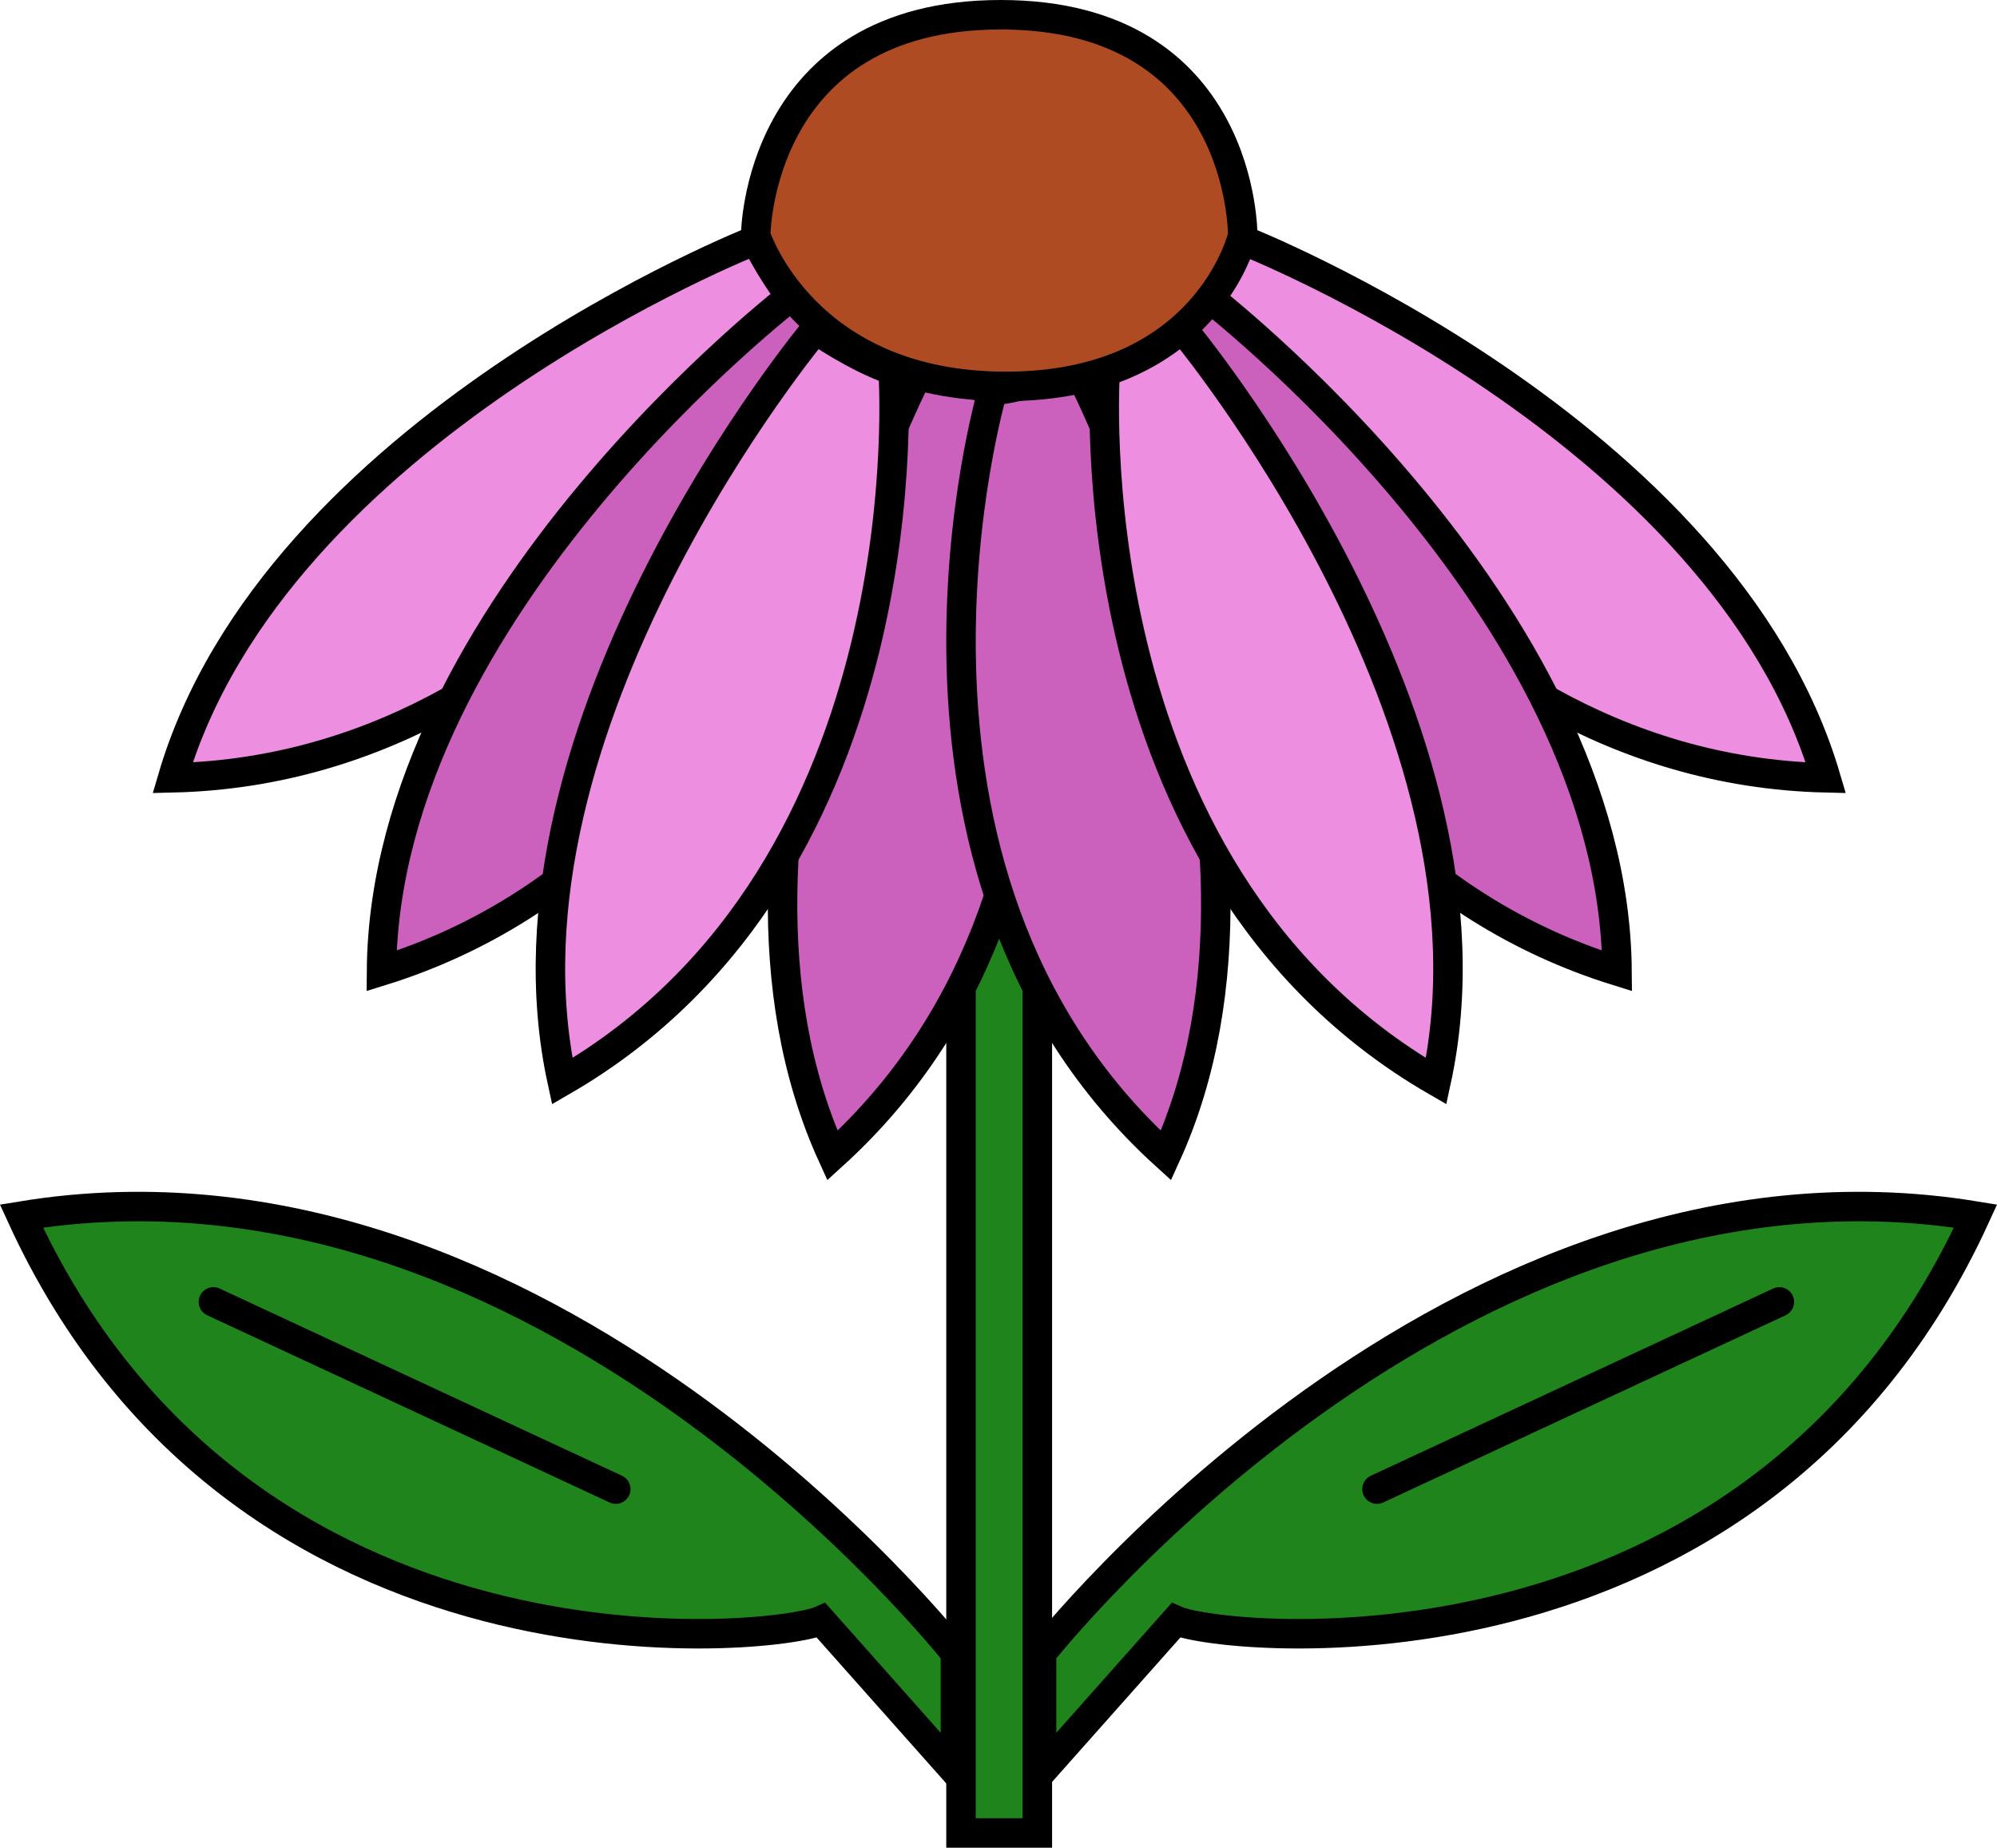
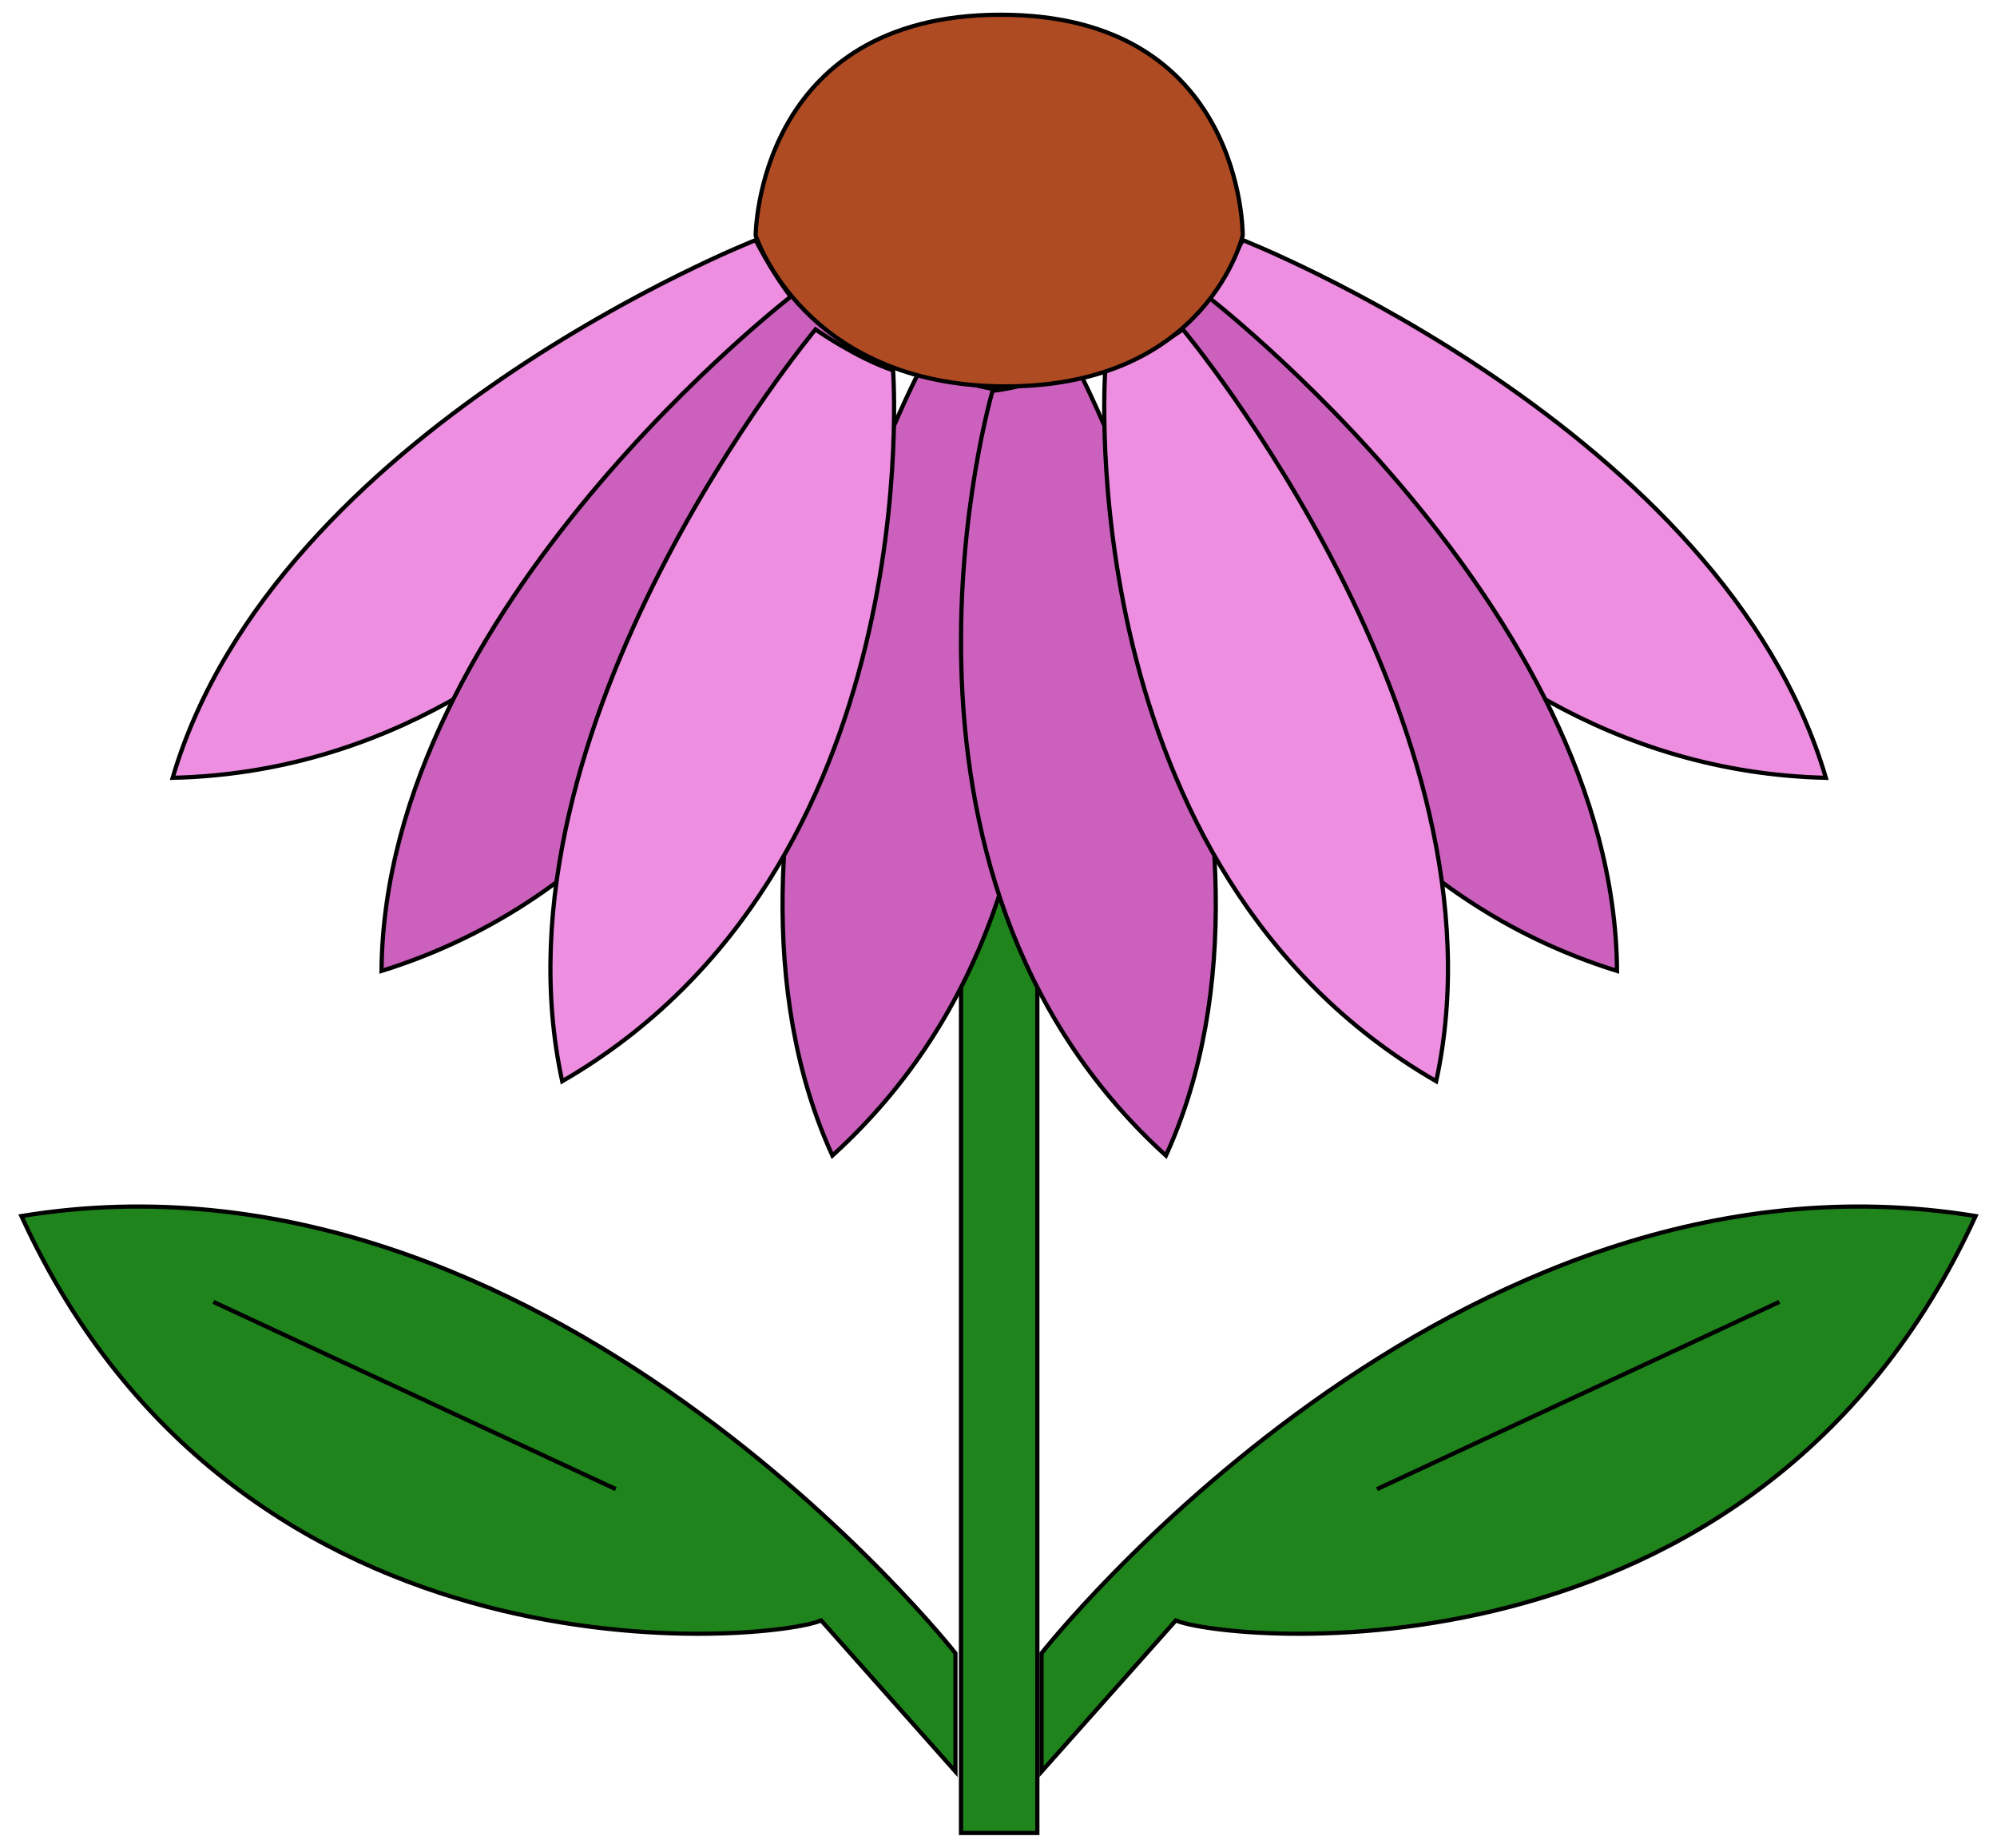
<svg xmlns="http://www.w3.org/2000/svg" viewBox="0 0 474.23 438.7">
  <defs>
-     <style>.cls-1{fill:#ed8ee0;}.cls-1,.cls-2,.cls-3,.cls-4,.cls-5,.cls-6{stroke:#000;stroke-miterlimit:10;stroke-width:7px;}.cls-1,.cls-2,.cls-3,.cls-6{isolation:isolate;}.cls-2,.cls-4{fill:#1f841c;}.cls-3{fill:#cc60bd;}.cls-5{fill:none;stroke-linecap:round;}.cls-6{fill:#af4b23;}</style>
+     <style>.cls-1{fill:#ed8ee0;}.cls-1,.cls-2,.cls-3,.cls-4,.cls-5,.cls-6{stroke:#000;strokeMiterlimit:10;strokeWidth:7px;}.cls-1,.cls-2,.cls-3,.cls-6{isolation:isolate;}.cls-2,.cls-4{fill:#1f841c;}.cls-3{fill:#cc60bd;}.cls-5{fill:none;strokeLinecap:round;}.cls-6{fill:#af4b23;}</style>
  </defs>
  <g id="Layer_2" data-name="Layer 2">
    <g id="Layer_1-2" data-name="Layer 1">
      <path class="cls-1" d="M191,74.31s-49.14,108-150,110.36C65.35,101.78,179.45,57,179.45,57S184.7,67.56,191,74.31Z" />
      <rect class="cls-2" x="228.21" y="204.32" width="18.13" height="230.87" />
      <path class="cls-3" d="M204.52,83.25S186.89,200.6,90.6,230.52c.67-86.39,98.08-160.8,98.08-160.8S196.64,78.48,204.52,83.25Z" />
      <path class="cls-3" d="M238.85,92.79s33.51,113.83-41.18,181.57C161.84,195.76,218.78,87.2,218.78,87.2S229.7,91.79,238.85,92.79Z" />
      <path class="cls-1" d="M212.08,87.92s8.73,118.34-78.57,168.79c-18.43-84.4,60.14-178.49,60.14-178.49S203.35,85,212.08,87.92Z" />
      <path class="cls-1" d="M283.59,74.31s49.15,108,150,110.36C409.2,101.78,295.11,57,295.11,57S289.86,67.56,283.59,74.31Z" />
      <path class="cls-3" d="M270,83.25S287.67,200.6,384,230.52c-.66-86.39-98.08-160.8-98.08-160.8S277.91,78.48,270,83.25Z" />
      <path class="cls-3" d="M235.71,92.79s-33.52,113.83,41.17,181.57c35.83-78.6-21.11-187.16-21.11-187.16S244.86,91.79,235.71,92.79Z" />
      <path class="cls-1" d="M262.47,87.92s-8.73,118.34,78.58,168.79c18.43-84.4-60.15-178.49-60.15-178.49S271.2,85,262.47,87.92Z" />
      <path class="cls-4" d="M247.34,392.51s97.6-124.16,221.8-103.79c-52.35,114.46-179,100.88-189.91,96l-31.89,35.89Z" />
      <line class="cls-5" x1="422.55" y1="309.1" x2="327" y2="353.55" />
      <path class="cls-4" d="M226.89,392.51S129.29,268.35,5.09,288.72c52.35,114.46,179,100.88,189.91,96l31.89,35.89Z" />
      <line class="cls-5" x1="50.68" y1="309.1" x2="146.23" y2="353.55" />
      <path class="cls-6" d="M179.45,55.9s.24-52.4,58.19-52.4,57.47,52.4,57.47,52.4-8.34,35.84-56.26,35.84S179.45,55.9,179.45,55.9Z" />
    </g>
  </g>
</svg>
